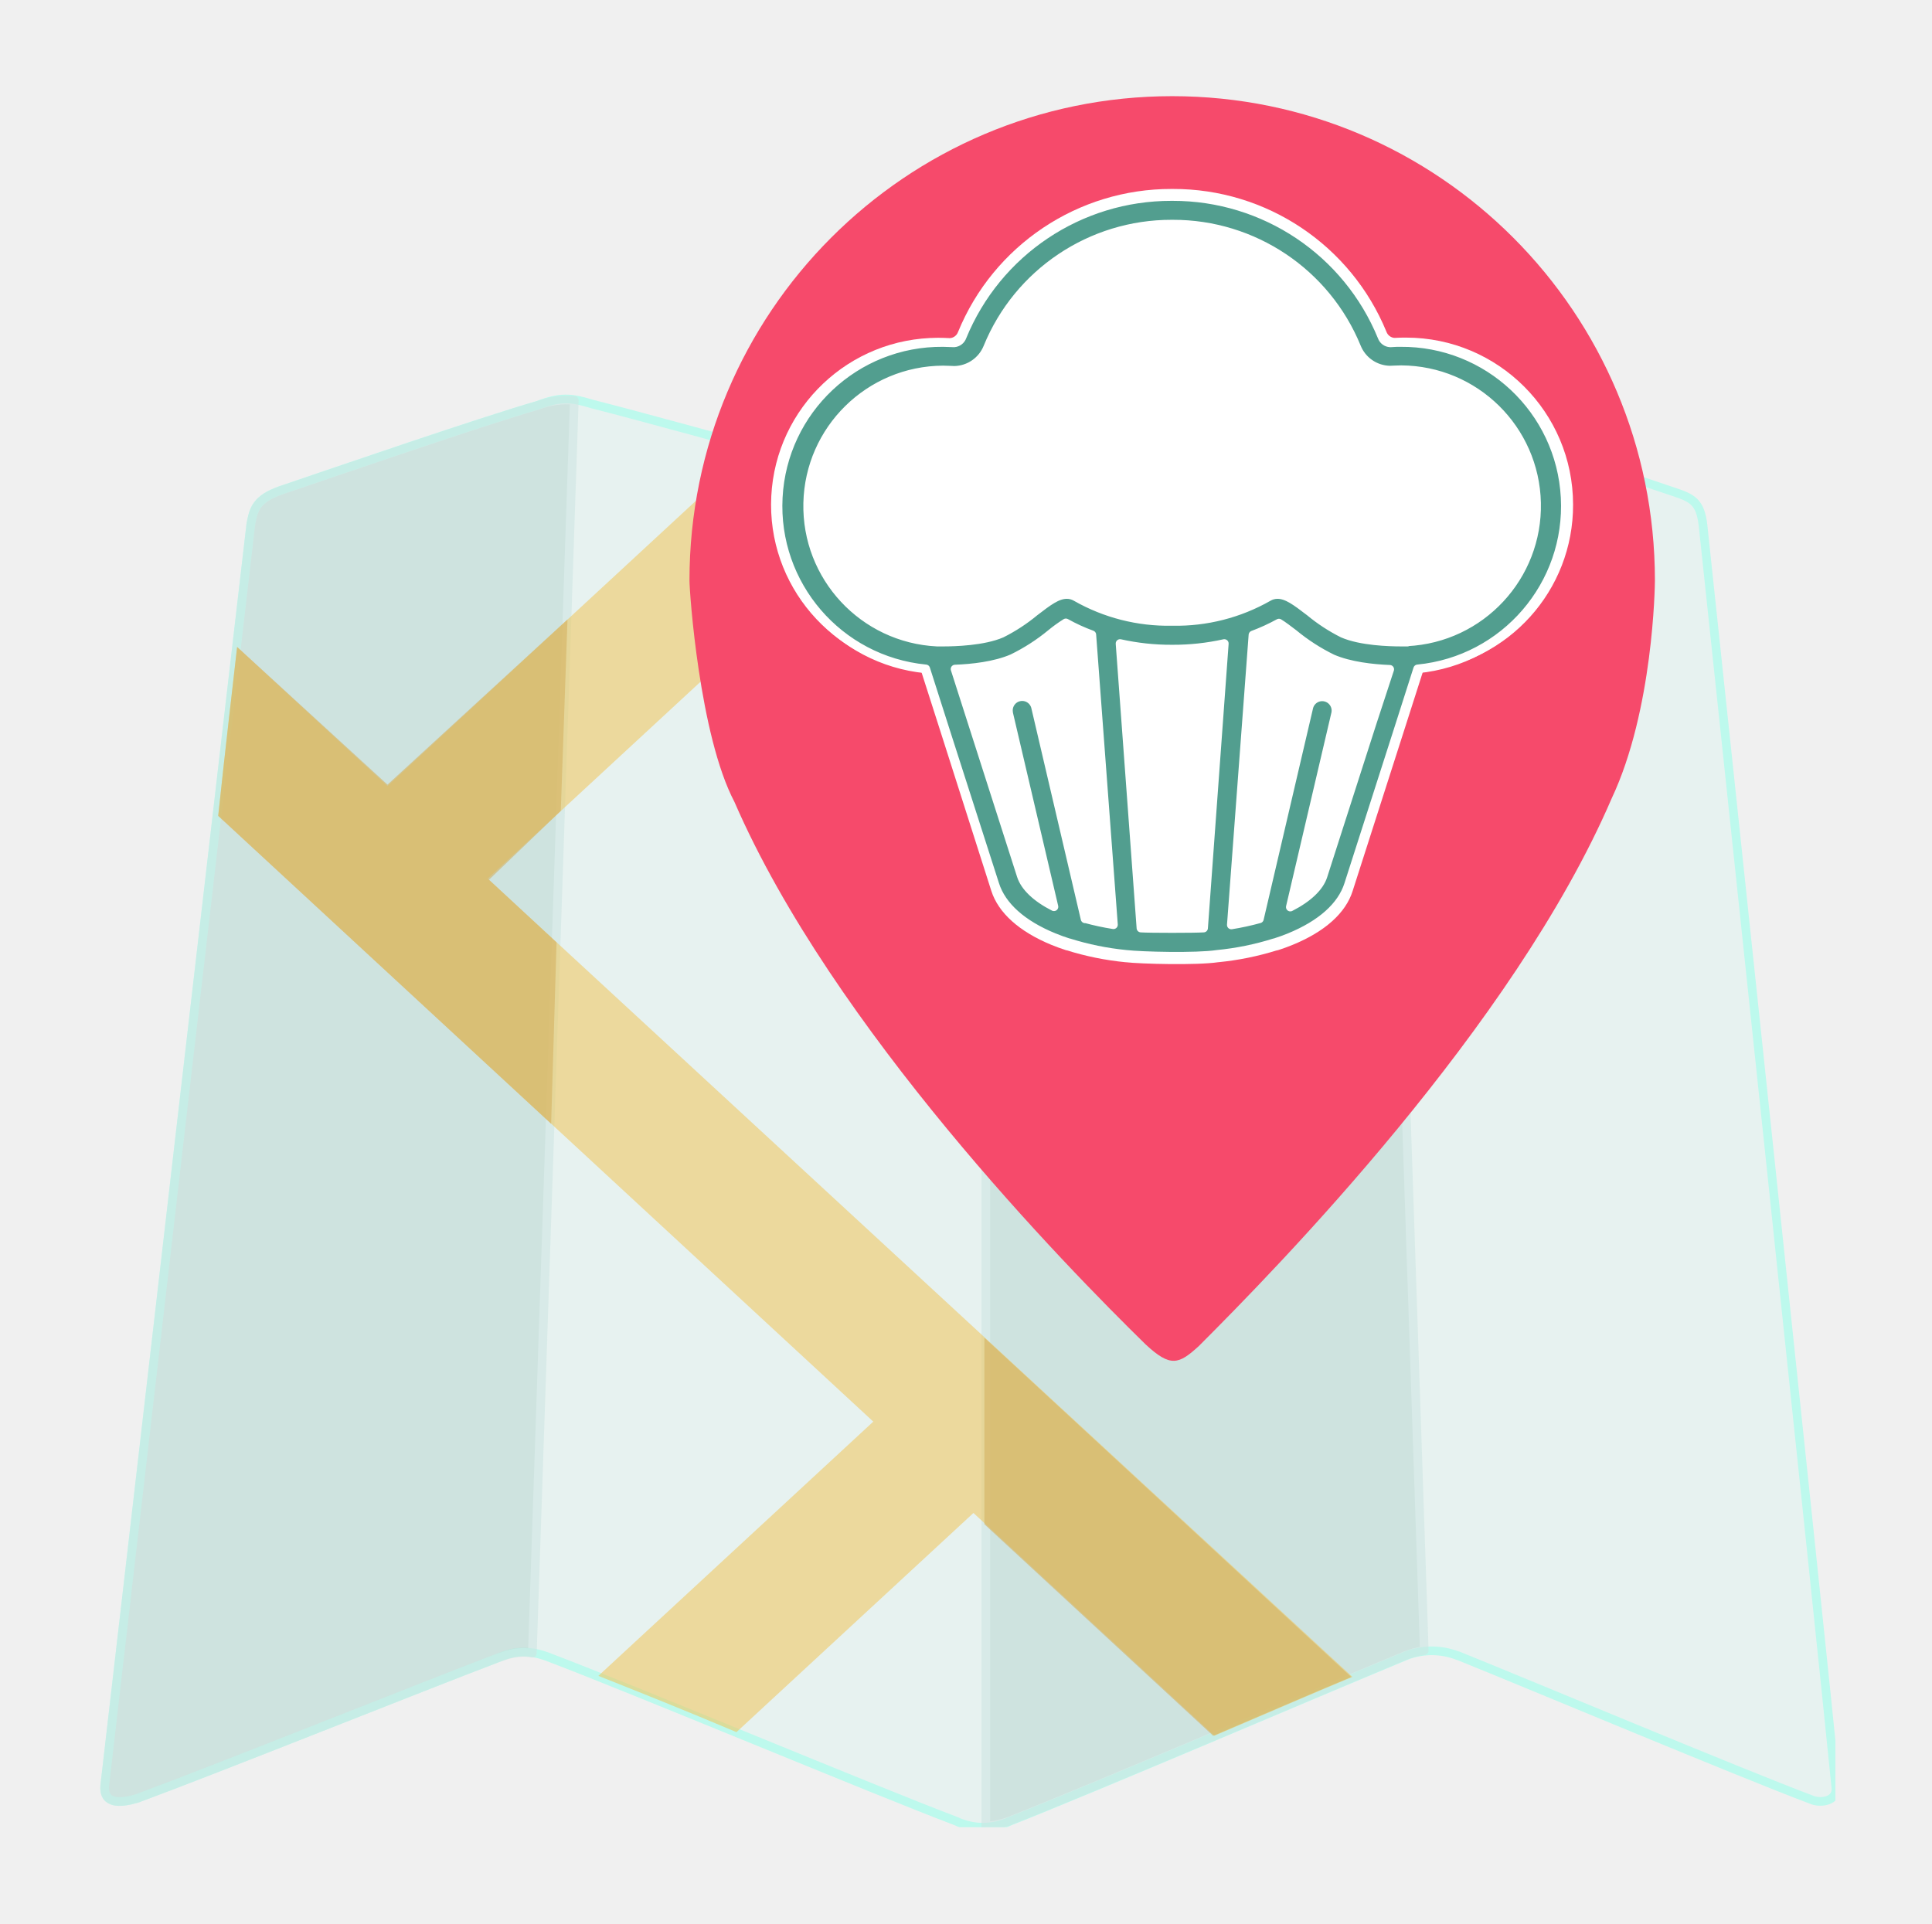
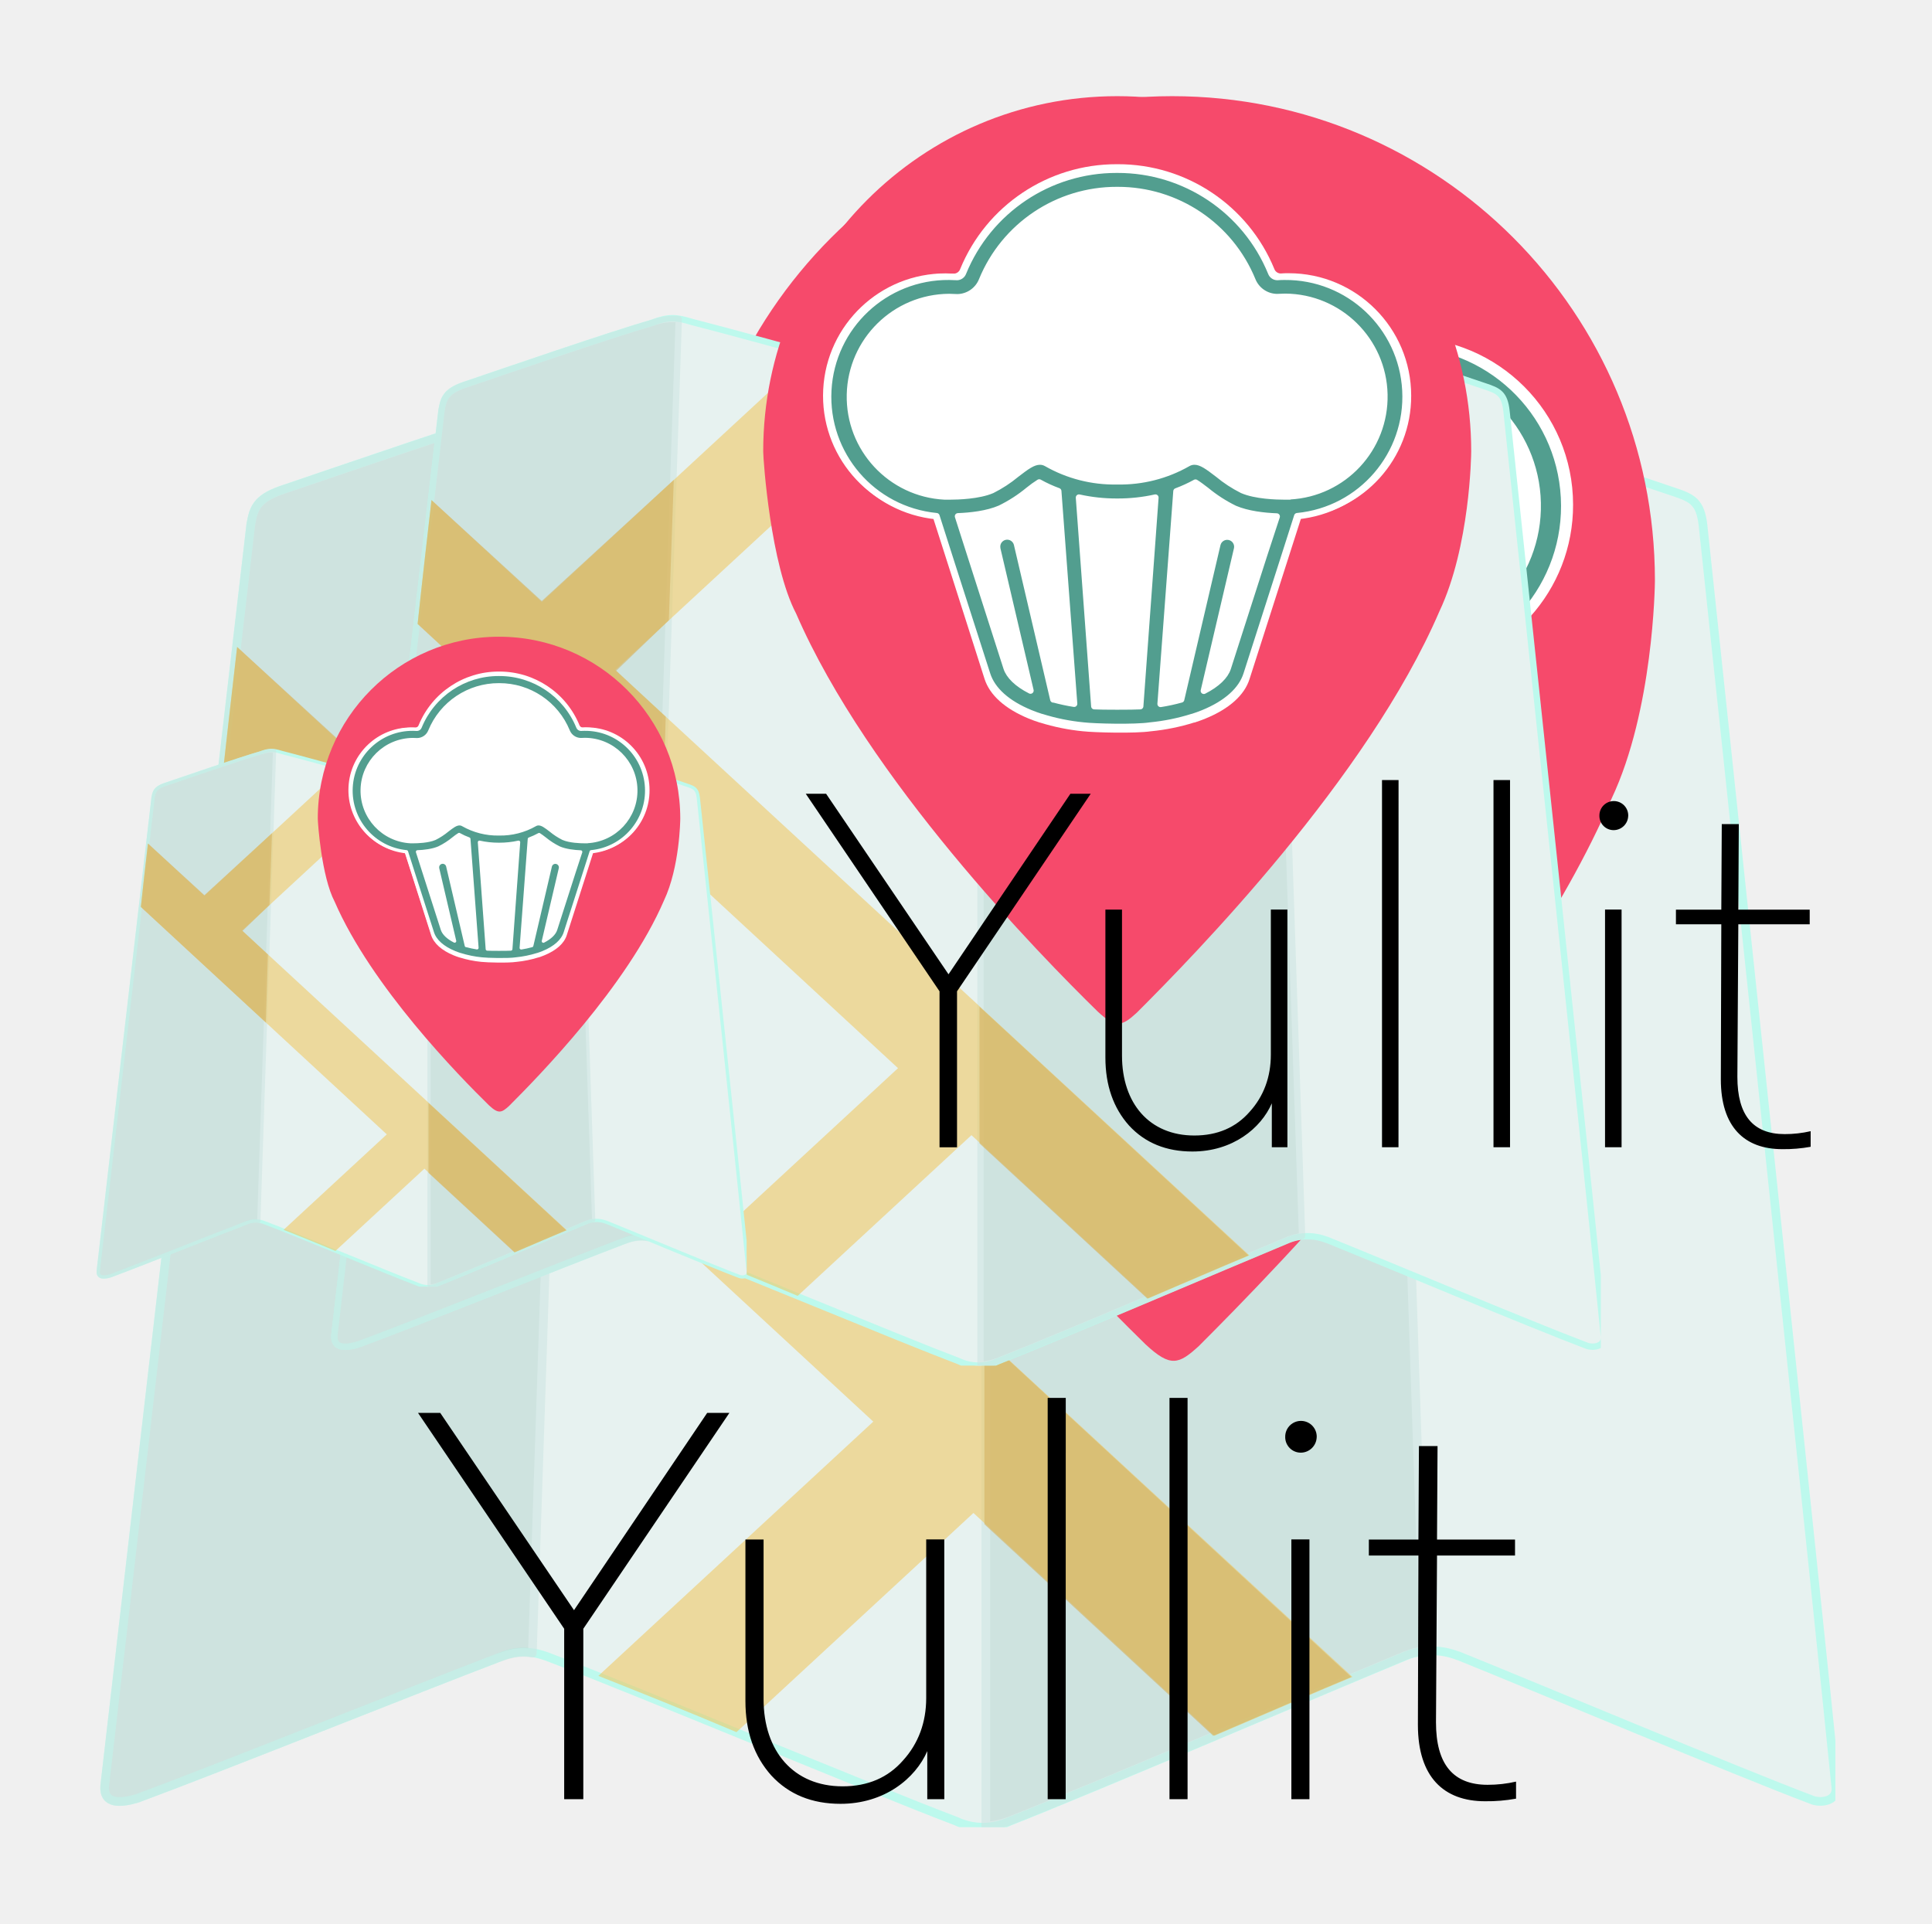
<svg xmlns="http://www.w3.org/2000/svg" xmlns:xlink="http://www.w3.org/1999/xlink" width="100%" height="100%">
  <style>
-         .landscape,
-         .portrait { visibility: hidden; }
-         .square { visibility: visible; }
+ 

        @media (min-aspect-ratio: 1/2) {
            .square,
            .landscape { visibility: hidden; }
            .portrait { visibility: visible; }
        }

        @media (min-aspect-ratio: 2/1) {
            .portrait,
            .square { visibility: hidden; }
            .landscape { visibility: visible; }
+         
+                 .landscape,
+         .portrait { visibility: hidden; }
+         .square { visibility: visible; }
        } 
    </style>
  <symbol id="icon" viewBox="0 0 400 400">
    <g id="logo">
      <g id="map" stroke-linecap="round" stroke-linejoin="round" stroke-width="2">
        <path id="background" d="M313.7 360.37c17.2 6.94 64.73 26.9 81.61 33.26 1.88.87 6.25.58 5.63-3.17-3.75-37.64-26.58-253.07-30.65-291.24-.62-5.51-2.5-6.37-6.88-7.82C350 86.81 317.44 76.07 304 71.73c-4.7-1.73-7.51-1.73-12.51 0C270.54 77.24 204.24 96 204.24 96s-69.09-19.38-90.68-24.88c-4.69-1.44-7.19-1.73-12.51.3-13.76 4-45.66 15-59.41 19.66-5.63 2-6.25 4.34-6.88 7.81C30.38 136.24 5.37 352.57 1 390.46c-.31 4.34 3.75 4 7.5 2.89 18.77-6.94 66.3-26 83.18-32.4 3.43-1.44 6.88-2.31 12.5 0 19.08 7.24 75.05 30.66 93.5 37.64a14.6 14.6 0 0 0 12.52 0c18.45-7.24 72.55-30.38 90.68-37.89a16.35 16.35 0 0 1 12.82-.29z" fill="#e7f2f0" stroke="#bdf9ed" />
        <path id="texture" d="M109.5 70.29a18.58 18.58 0 0 0-8.43 1.16c-13.76 4-45.66 15-59.42 19.66-5.63 2-6.25 4.34-6.88 7.81C30.39 136.24 5.37 352.57 1 390.46c-.31 4.34 3.75 4 7.5 2.89 18.77-6.94 66.3-26 83.18-32.4 2.5-.86 4.69-1.73 8.13-1.15l9.69-289.51zm186.68 0a31.28 31.28 0 0 0-4.05 1.17c-21 5.78-84.75 23.72-87.56 24.58v303.67a17.8 17.8 0 0 0 6.25-1.47c18.45-7.23 72.55-30.37 90.68-37.89a18.74 18.74 0 0 1 4.38-1.16l-9.71-288.9z" style="isolation:isolate" opacity=".57" fill="#bad8d2" stroke="#cce5e1" />
      </g>
      <g id="road">
        <path id="middle" d="M147 378l54.72-50.61 55.66 51.48c11.57-4.92 22.83-9.83 31.9-13.6L89.48 180.81l96.94-89.66c-10-2.89-23.15-6.36-35.65-9.83L66.34 159.4 31.6 127.28c-1.25 11-2.81 24.29-4.37 39l151.35 140-63.52 58.75c8.75 3.47 20.33 8.09 31.9 13z" style="isolation:isolate" fill="#efc75e" opacity=".57" />
        <path id="extremities" d="M106.38 165.15l1.55-44.24-41.59 38.17-34.74-31.81c-1.25 11-2.81 24.29-4.37 39.05l76.92 71.14 1.25-41.93-15.6-14.47zM204.25 330l52.85 48.88c11.57-4.92 22.83-9.83 31.9-13.59l-84.75-78.39z" style="isolation:isolate" fill="#d3af5e" opacity=".57" />
      </g>
      <path id="pin" d="M247.64 0c61.54 0 111.53 50 111.53 111.91 0 1.15-.38 30-10 50.38-22.68 52.71-77.29 108.44-95.37 126.52-4.62 4.23-6.54 5-12.31-.38-18.46-18.07-72.3-73.08-95-125.37-8.08-15.38-10.38-48.46-10.38-51.15C136.12 50 186.12 0 247.64 0z" fill="#f64a6b" />
      <g id="food">
        <path id="whitebackground" d="M340.26 94.38a38.61 38.61 0 0 0-38.58-38.59c-.84 0-1.69 0-2.54.08h-.07a2.17 2.17 0 0 1-1.93-1.43 53.2 53.2 0 0 0-49.35-33h-.28a53.2 53.2 0 0 0-49.35 33.05 2.17 2.17 0 0 1-1.93 1.43h-.07c-.85 0-1.7-.08-2.55-.08a38.57 38.57 0 0 0-4 76.94l4.67 14.59 11.57 36.27c1.64 5.1 6.45 9.41 13.9 12.48 1.09.45 2.24.86 3.43 1.25h.09a67.21 67.21 0 0 0 13.54 2.75h.05c3.59.41 16.49.74 21.41 0h.05a67.21 67.21 0 0 0 13.54-2.75h.14c1.19-.39 2.34-.79 3.44-1.25 7.48-3.06 12.3-7.37 13.9-12.48l11.62-36.25 4.67-14.59a38.48 38.48 0 0 0 34.63-38.42z" fill="#fff" />
        <path id="greencontour" d="M300.6 56.92c-.82 0-1.66 0-2.49.08H298a2.1 2.1 0 0 1-1.89-1.41 52.16 52.16 0 0 0-48.37-32.4h-.27a52.14 52.14 0 0 0-48.36 32.4 2.13 2.13 0 0 1-1.85 1.41h-.07c-.84 0-1.67-.08-2.49-.08a37.8 37.8 0 0 0-4 75.42l4.57 14.31 11.4 35.52c1.59 5 6.32 9.23 13.64 12.22 1.07.44 2.21.85 3.37 1.22h.08a65 65 0 0 0 13.26 2.7c3.52.41 16.17.73 21 0a65.11 65.11 0 0 0 13.27-2.7h.08c1.17-.37 2.3-.78 3.38-1.22 7.32-3 12.05-7.22 13.64-12.22l11.39-35.52 4.57-14.31a37.8 37.8 0 0 0-4-75.42zM227.51 190.1l-11.46-49a3.18 3.18 0 0 0-6.21 1.33v.12l10.48 44.76c-4.16-2.11-6.75-4.66-7.56-7.19l-11.38-35.52-3.91-12.22c3.9-.14 9.22-.71 13.26-2.46a45.17 45.17 0 0 0 8.94-5.76 33.09 33.09 0 0 1 3.4-2.45 41.77 41.77 0 0 0 6 2.75l5 67a59.47 59.47 0 0 1-6.49-1.4zm27.38 2.13c-2 .14-12.52.14-14.47 0l-4.83-65.75a54.18 54.18 0 0 0 11.91 1.29h.27a54.18 54.18 0 0 0 11.91-1.29zm39-47.55l-11.4 35.51c-.81 2.53-3.4 5.07-7.56 7.19l10.48-44.76a3.18 3.18 0 0 0-6.19-1.45l-11.43 48.93a59.51 59.51 0 0 1-6.49 1.41l5-67a45.25 45.25 0 0 0 6-2.75c.86.51 2.29 1.6 3.4 2.45a45.39 45.39 0 0 0 8.93 5.76c4.05 1.75 9.37 2.32 13.27 2.47zm8.1-18.53h-1.53c-2.64 0-9.23-.19-13.4-2a40.14 40.14 0 0 1-7.65-5c-3.14-2.4-5.22-4-7.44-4a4.15 4.15 0 0 0-2.12.58 43 43 0 0 1-22.08 5.64h-.27a43 43 0 0 1-22.08-5.64 4.15 4.15 0 0 0-2.12-.58c-2.22 0-4.3 1.59-7.44 4a40.14 40.14 0 0 1-7.65 5c-4.17 1.8-10.76 2-13.4 2h-1.51a31.46 31.46 0 0 1 1.4-62.88c.67 0 2.44.09 2.64.09a8.48 8.48 0 0 0 7.67-5.3 45.81 45.81 0 0 1 42.51-28.49h.27A45.79 45.79 0 0 1 290.25 58a8.45 8.45 0 0 0 7.66 5.3c.19 0 2-.09 2.64-.09a31.46 31.46 0 0 1 1.4 62.88z" fill="#529e8f" stroke="#fff" stroke-linecap="round" stroke-linejoin="round" stroke-width="2" />
      </g>
    </g>
  </symbol>
  <symbol id="label" viewBox="0 0 650 260">
    <path d="M109.48 148.23v96H98.71v-96L16.4 26.65h12.51l75.33 111.11 75-111.11h12.51zM312.79 244.21h-9.6v-27.05c-6.69 15.42-24.14 29.67-48.87 29.67-16 0-29.08-5.23-39-16-9.6-10.76-14.54-24.72-14.54-41.88v-91H211v89.88c0 29.37 16.87 49.15 44.5 49.15 14.25 0 25.59-4.94 34-14.54 8.73-9.6 13.09-21.53 13.09-35.2V97.91h10.18zM381.14 244.21H371v-226h10.18zM449.78 244.21H439.6v-226h10.18zM522.5 40.32a9 9 0 0 1-9 8.72 8.75 8.75 0 0 1-8.73-8.72 8.88 8.88 0 1 1 17.75 0zm-4.08 203.89h-10.18V97.91h10.18zM634.77 234.32v9.6a91.06 91.06 0 0 1-17.45 1.46c-23.27 0-37.82-13.67-37.82-43l.29-95.4h-27.92v-9h27.92l.29-52.65h10.48l-.3 52.65h43.93v9h-43.93l-.58 93.94c0 23.57 9.6 35.2 29.09 35.2a70.63 70.63 0 0 0 16-1.8z" />
  </symbol>
  <symbol id="portrait" viewBox="0 0 550 750">
    <use xlink:href="#icon" x="0" y="0" width="550" height="550" />
    <use xlink:href="#label" x="25" y="550" width="500" height="200" />
  </symbol>
  <symbol id="landscape" viewBox="0 0 1070 400">
    <use xlink:href="#icon" x="0" y="0" width="400" height="400" />
    <use xlink:href="#label" x="420" y="70" width="650" height="260" />
  </symbol>
  <use class="square" xlink:href="#icon" x="5%" y="5%" width="90%" height="90%" />
  <use class="portrait" xlink:href="#portrait" x="5%" y="5%" width="90%" height="90%" />
  <use class="landscape" xlink:href="#landscape" x="5%" y="5%" width="90%" height="90%" />
</svg>
